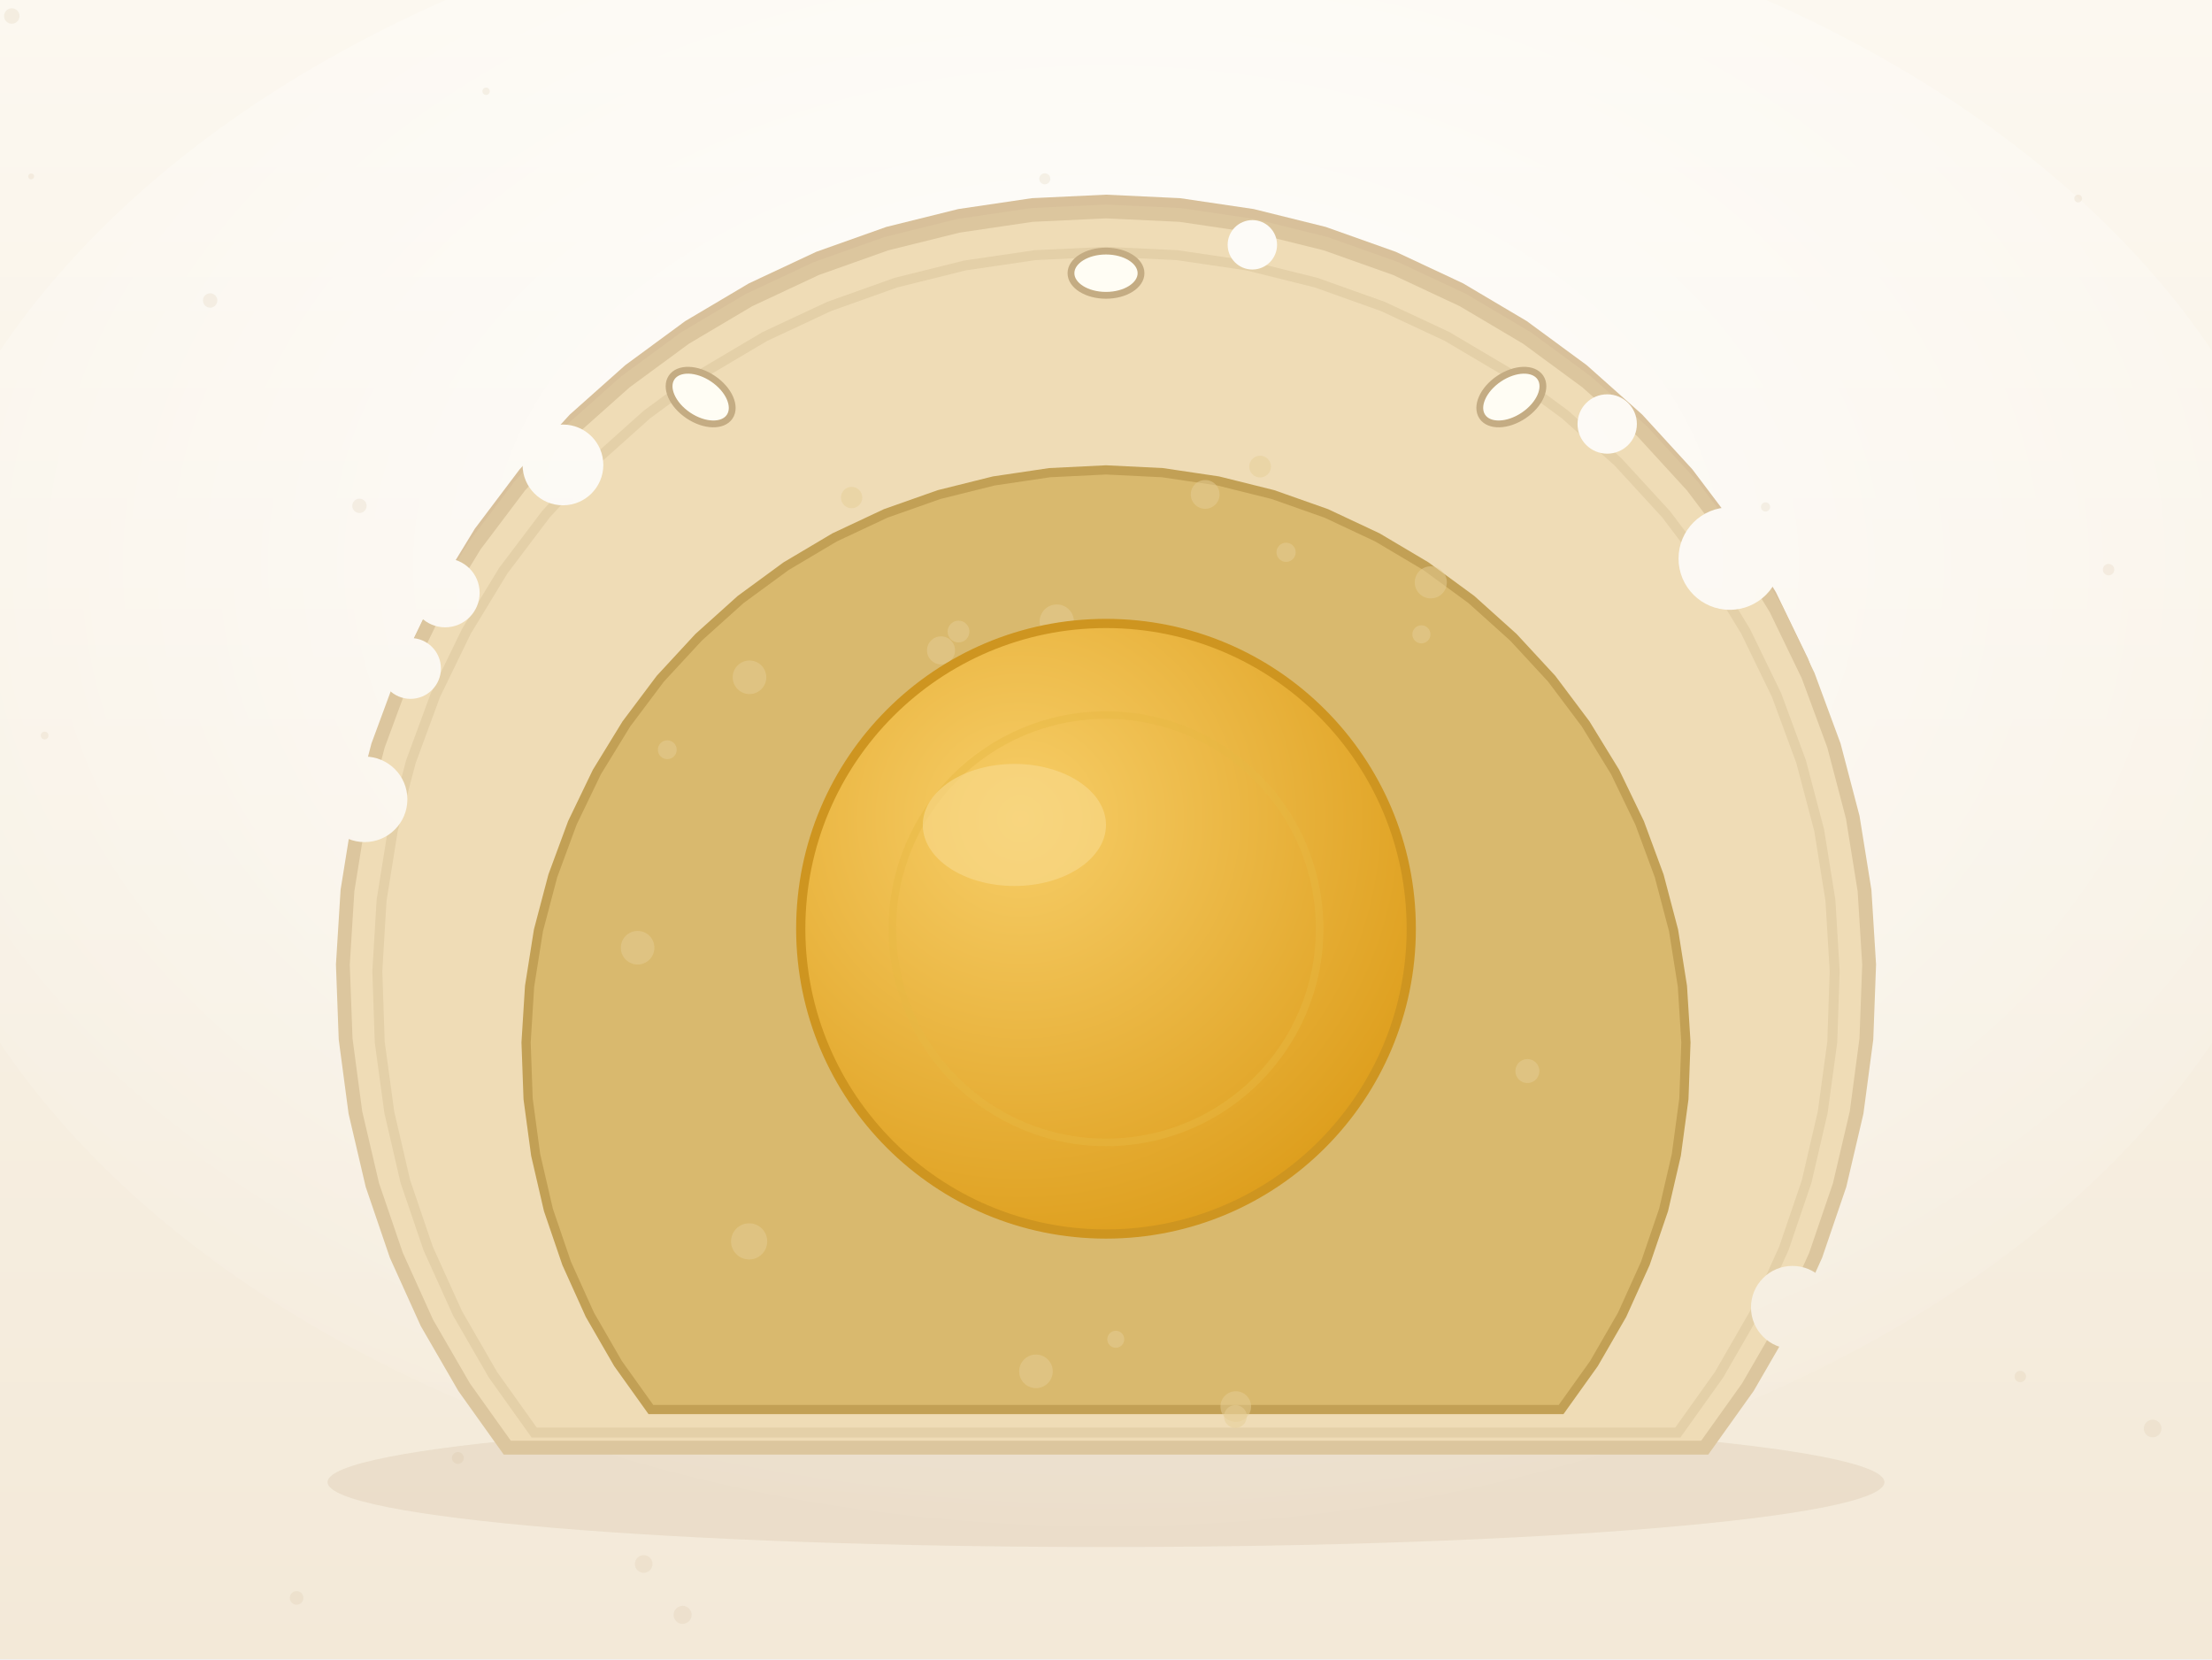
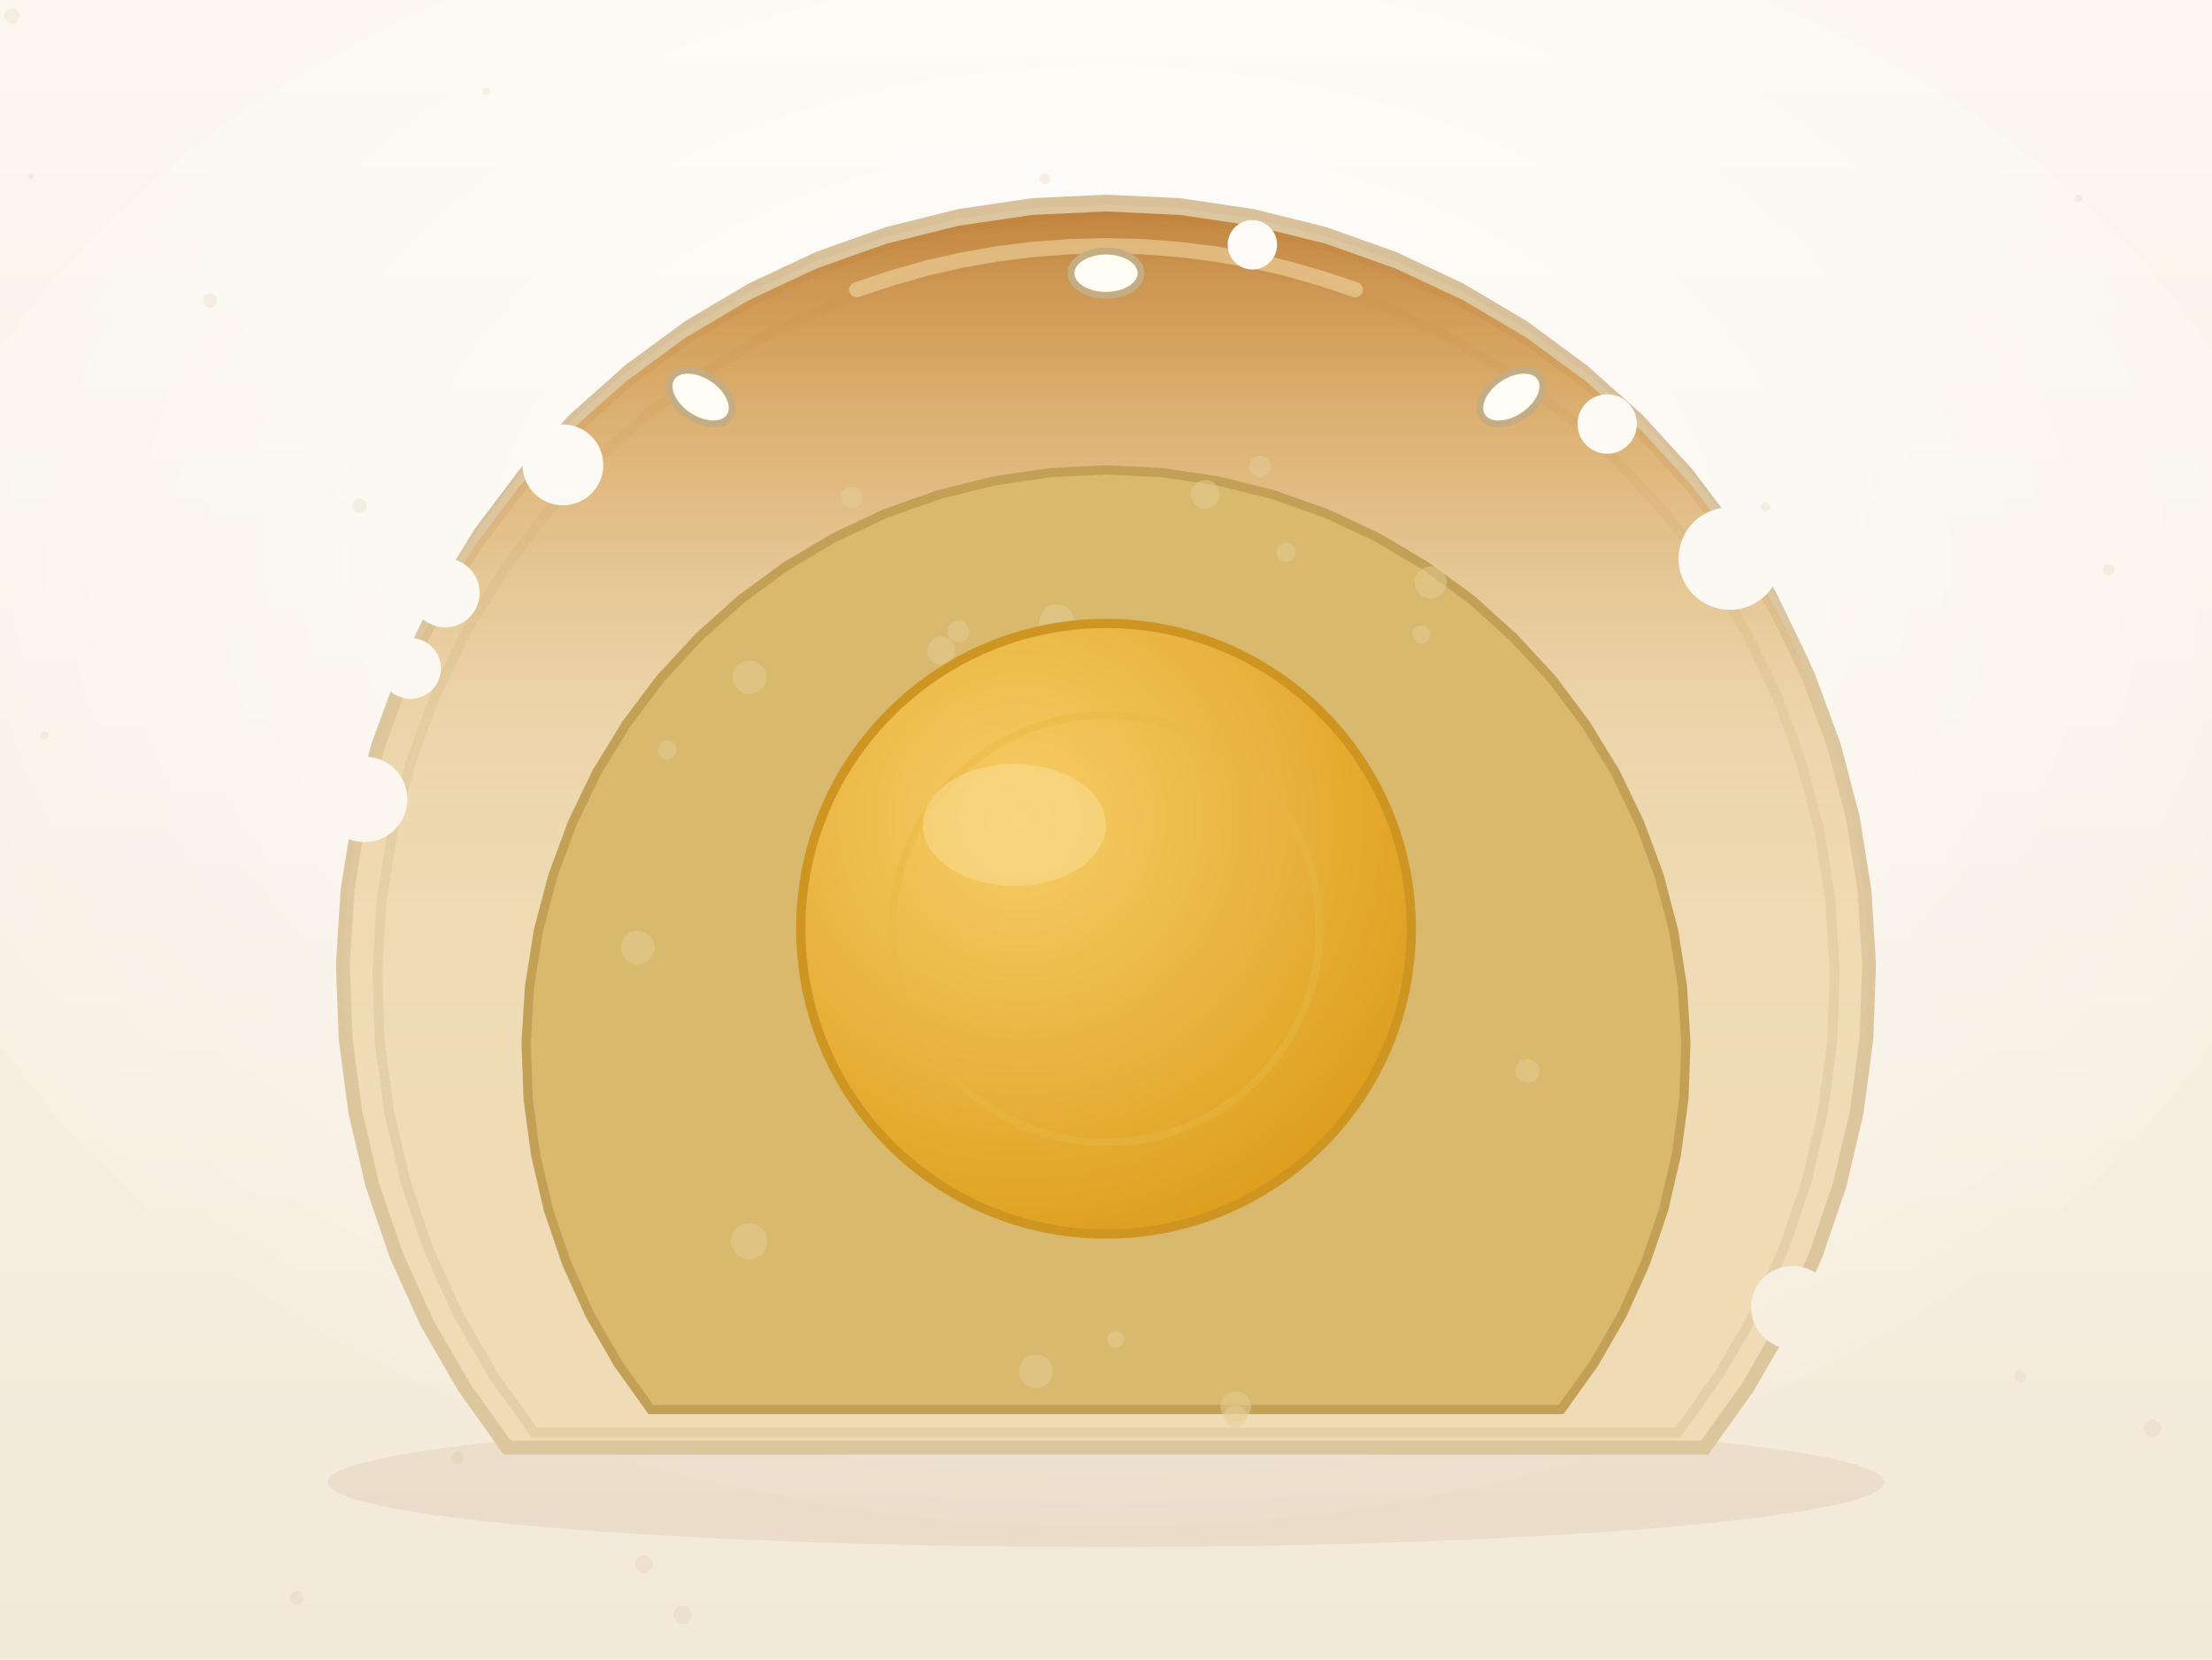
<svg xmlns="http://www.w3.org/2000/svg" viewBox="0 0 1200 900" width="1200" height="900" role="img" aria-label="莲蓉蛋黄酥">
  <defs>
    <linearGradient id="bg" x1="0" y1="0" x2="0" y2="1">
      <stop offset="0" stop-color="#FCF8F0" />
      <stop offset="1" stop-color="#F3E9D8" />
    </linearGradient>
    <radialGradient id="glow" cx="50%" cy="42%" r="62%">
      <stop offset="0" stop-color="#FFFFFF" stop-opacity="0.85" />
      <stop offset="1" stop-color="#FFFFFF" stop-opacity="0" />
    </radialGradient>
    <radialGradient id="yolk" cx="36%" cy="32%" r="72%">
      <stop offset="0" stop-color="#F7CE68" />
      <stop offset="1" stop-color="#DE9F1E" />
    </radialGradient>
    <radialGradient id="wash" cx="40%" cy="34%" r="70%">
      <stop offset="0" stop-color="#E9BE84" stop-opacity="0.95" />
      <stop offset="1" stop-color="#D9A75E" stop-opacity="0.75" />
    </radialGradient>
  </defs>
  <rect width="1200" height="900" fill="url(#bg)" />
  <ellipse cx="600" cy="378" rx="660" ry="450" fill="url(#glow)" />
  <circle cx="1127.4" cy="107.7" r="2.1" fill="#C9B48F" opacity="0.16" />
  <circle cx="349.2" cy="848.4" r="4.8" fill="#C9B48F" opacity="0.16" />
  <circle cx="501.6" cy="312" r="4.3" fill="#C9B48F" opacity="0.16" />
  <circle cx="884.6" cy="673.6" r="1.9" fill="#C9B48F" opacity="0.16" />
  <circle cx="798.2" cy="508" r="2.6" fill="#C9B48F" opacity="0.16" />
  <circle cx="742.2" cy="190.4" r="4.3" fill="#C9B48F" opacity="0.16" />
  <circle cx="16.9" cy="95.7" r="1.6" fill="#C9B48F" opacity="0.16" />
  <circle cx="322.1" cy="598.9" r="2.8" fill="#C9B48F" opacity="0.16" />
  <circle cx="957.8" cy="275" r="2.5" fill="#C9B48F" opacity="0.16" />
  <circle cx="24.2" cy="399" r="2.1" fill="#C9B48F" opacity="0.16" />
  <circle cx="421" cy="446" r="3" fill="#C9B48F" opacity="0.16" />
  <circle cx="248.4" cy="790.9" r="3.2" fill="#C9B48F" opacity="0.16" />
  <circle cx="6.4" cy="8.7" r="4.2" fill="#C9B48F" opacity="0.16" />
  <circle cx="195" cy="274.4" r="3.9" fill="#C9B48F" opacity="0.16" />
  <circle cx="114" cy="163" r="3.9" fill="#C9B48F" opacity="0.16" />
  <circle cx="263.7" cy="49.5" r="2" fill="#C9B48F" opacity="0.16" />
  <circle cx="1143.9" cy="309" r="3.1" fill="#C9B48F" opacity="0.16" />
  <circle cx="854.7" cy="416.4" r="1.9" fill="#C9B48F" opacity="0.16" />
  <circle cx="1096" cy="746.7" r="3.1" fill="#C9B48F" opacity="0.16" />
  <circle cx="1167.8" cy="774.9" r="4.8" fill="#C9B48F" opacity="0.16" />
  <circle cx="370.3" cy="876" r="4.9" fill="#C9B48F" opacity="0.16" />
  <circle cx="403.2" cy="525" r="5" fill="#C9B48F" opacity="0.16" />
  <circle cx="566.8" cy="97" r="3" fill="#C9B48F" opacity="0.16" />
  <circle cx="160.9" cy="866.8" r="3.7" fill="#C9B48F" opacity="0.16" />
  <circle cx="885.5" cy="509.6" r="1.7" fill="#C9B48F" opacity="0.16" />
  <circle cx="840.7" cy="300.3" r="1.9" fill="#C9B48F" opacity="0.16" />
  <g>
    <g>
      <defs>
        <mask id="nib-600-785-414" maskUnits="userSpaceOnUse" x="20.4" y="-84.1" width="1159.2" height="1159.2">
          <rect x="20.4" y="-84.1" width="1159.2" height="1159.2" fill="#fff" />
          <circle cx="241.5" cy="321.6" r="18.7" fill="#000" />
          <circle cx="679.4" cy="132.8" r="13.4" fill="#000" />
          <circle cx="972.4" cy="709.2" r="22.5" fill="#000" />
          <circle cx="222.7" cy="362.6" r="16.5" fill="#000" />
          <circle cx="305.4" cy="252.2" r="21.9" fill="#000" />
          <circle cx="938.4" cy="303" r="27.8" fill="#000" />
          <circle cx="197.8" cy="433.6" r="23.2" fill="#000" />
          <circle cx="871.9" cy="230" r="16.1" fill="#000" />
        </mask>
      </defs>
      <ellipse cx="600" cy="804" rx="422.3" ry="35.2" fill="#B79B73" opacity="0.16" />
      <g mask="url(#nib-600-785-414)">
        <path d="M 275.2 776.2 L 251.8 743.4 L 231.6 708.5 L 215 671.8 L 202 633.7 L 192.8 594.4 L 187.5 554.5 L 186 514.2 L 188.5 474 L 194.9 434.2 L 205.1 395.2 L 219.1 357.4 L 236.6 321.2 L 257.6 286.8 L 281.9 254.6 L 309.1 224.9 L 339.2 198.1 L 371.7 174.2 L 406.3 153.7 L 442.8 136.6 L 480.8 123.1 L 519.9 113.4 L 559.8 107.5 L 600 105.6 L 640.2 107.5 L 680.1 113.4 L 719.2 123.1 L 757.2 136.6 L 793.7 153.7 L 828.3 174.2 L 860.8 198.1 L 890.9 224.9 L 918.1 254.6 L 942.4 286.8 L 963.4 321.2 L 980.9 357.4 L 994.9 395.2 L 1005.1 434.2 L 1011.5 474 L 1014 514.2 L 1012.5 554.5 L 1007.2 594.4 L 998 633.7 L 985 671.8 L 968.4 708.5 L 948.2 743.4 L 924.8 776.2 Z" fill="#D8C09A" />
        <path d="M 275.2 785.3 L 251.8 752.5 L 231.6 717.6 L 215 680.9 L 202 642.8 L 192.8 603.5 L 187.5 563.6 L 186 523.3 L 188.5 483.1 L 194.9 443.3 L 205.1 404.4 L 219.1 366.5 L 236.6 330.3 L 257.6 295.9 L 281.9 263.7 L 309.1 234 L 339.2 207.2 L 371.7 183.3 L 406.3 162.8 L 442.8 145.7 L 480.8 132.2 L 519.9 122.5 L 559.8 116.6 L 600 114.7 L 640.2 116.6 L 680.1 122.5 L 719.2 132.2 L 757.2 145.7 L 793.7 162.8 L 828.3 183.3 L 860.8 207.2 L 890.9 234 L 918.1 263.7 L 942.4 295.9 L 963.4 330.3 L 980.9 366.5 L 994.9 404.4 L 1005.1 443.3 L 1011.5 483.1 L 1014 523.3 L 1012.5 563.6 L 1007.2 603.5 L 998 642.8 L 985 680.9 L 968.4 717.6 L 948.2 752.5 L 924.8 785.3 Z" fill="#EFDCB6" stroke="#DCC69E" stroke-width="7.5" />
        <path d="M 289.8 777.1 L 267.4 745.7 L 248.2 712.4 L 232.3 677.3 L 219.9 640.9 L 211.2 603.4 L 206 565.3 L 204.7 526.8 L 207 488.4 L 213.1 450.4 L 222.9 413.2 L 236.2 377.1 L 253 342.5 L 273 309.6 L 296.2 278.9 L 322.2 250.6 L 350.9 224.9 L 381.9 202.1 L 415 182.5 L 449.9 166.2 L 486.1 153.3 L 523.5 144 L 561.6 138.4 L 600 136.6 L 638.4 138.4 L 676.5 144 L 713.9 153.3 L 750.1 166.2 L 785 182.5 L 818.1 202.1 L 849.1 224.9 L 877.8 250.6 L 903.8 278.9 L 927 309.6 L 947 342.5 L 963.8 377.1 L 977.1 413.2 L 986.9 450.4 L 993 488.4 L 995.3 526.8 L 994 565.3 L 988.8 603.4 L 980.1 640.9 L 967.7 677.3 L 951.8 712.4 L 932.6 745.7 L 910.2 777.1 Z" fill="none" stroke="#E4D0A8" stroke-width="5.4" />
+         <linearGradient id="wash-600-785-414" gradientUnits="userSpaceOnUse" x1="0" y1="114.7" x2="0" y2="785.3">
+           <stop offset="0" stop-color="#BE7C33" stop-opacity="0.9" />
+           <stop offset="0.14" stop-color="#D2974A" stop-opacity="0.72" />
+           <stop offset="0.42" stop-color="#E6C795" stop-opacity="0.34" />
+           <stop offset="0.72" stop-color="#EFDCB6" stop-opacity="0" />
+         </linearGradient>
+         <path d="M 275.2 785.3 L 251.8 752.5 L 231.6 717.6 L 215 680.9 L 202 642.8 L 192.8 603.5 L 187.5 563.6 L 186 523.3 L 188.5 483.1 L 194.9 443.3 L 205.1 404.4 L 219.1 366.5 L 236.6 330.3 L 257.6 295.9 L 281.9 263.7 L 309.1 234 L 339.2 207.2 L 371.7 183.3 L 406.3 162.8 L 442.8 145.7 L 480.8 132.2 L 519.9 122.5 L 559.8 116.6 L 600 114.7 L 640.2 116.6 L 680.1 122.5 L 719.2 132.2 L 757.2 145.7 L 793.7 162.8 L 828.3 183.3 L 860.8 207.2 L 890.9 234 L 918.1 263.7 L 942.4 295.9 L 963.4 330.3 L 980.9 366.5 L 994.9 404.4 L 1005.1 443.3 L 1011.5 483.1 L 1014 523.3 L 1012.5 563.6 L 1007.2 603.5 L 998 642.8 L 985 680.9 L 968.4 717.6 L 948.2 752.5 L 924.8 785.3 Z" fill="url(#wash-600-785-414)" />
+         <path d="M 464.8 157.1 L 483.5 150.9 L 502.4 145.5 L 521.7 141.1 L 541.1 137.7 L 560.6 135.3 L 580.3 133.8 L 600 133.3 L 619.7 133.8 L 639.4 135.3 L 658.9 137.7 L 678.3 141.1 L 697.6 145.5 L 716.5 150.9 L 735.2 157.1" fill="none" stroke="#F7E3B4" stroke-width="8.3" stroke-linecap="round" opacity="0.5" />
        <path d="M 353.1 764.6 L 335.3 739.7 L 320 713.2 L 307.4 685.3 L 297.5 656.3 L 290.6 626.5 L 286.5 596.1 L 285.4 565.5 L 287.3 535 L 292.1 504.7 L 299.9 475.1 L 310.5 446.4 L 323.8 418.8 L 339.8 392.7 L 358.2 368.2 L 379 345.7 L 401.8 325.2 L 426.5 307.1 L 452.8 291.5 L 480.5 278.5 L 509.4 268.3 L 539.1 260.9 L 569.4 256.4 L 600 254.9 L 630.6 256.4 L 660.9 260.9 L 690.6 268.3 L 719.5 278.5 L 747.2 291.5 L 773.5 307.1 L 798.2 325.2 L 821 345.7 L 841.8 368.2 L 860.2 392.7 L 876.2 418.8 L 889.5 446.4 L 900.1 475.1 L 907.9 504.7 L 912.7 535 L 914.6 565.5 L 913.5 596.1 L 909.4 626.5 L 902.5 656.3 L 892.6 685.3 L 880 713.2 L 864.7 739.7 L 846.9 764.6 Z" fill="#D9B96E" stroke="#C2A055" stroke-width="5" />
        <circle cx="771.1" cy="344.1" r="4.9" fill="#E6CE96" opacity="0.5" />
        <circle cx="670.4" cy="763" r="8.3" fill="#E6CE96" opacity="0.5" />
        <circle cx="828.6" cy="581" r="6.5" fill="#E6CE96" opacity="0.5" />
        <circle cx="653.8" cy="268.2" r="7.8" fill="#E6CE96" opacity="0.5" />
        <circle cx="776.2" cy="315.9" r="8.7" fill="#E6CE96" opacity="0.5" />
        <circle cx="520" cy="342.6" r="5.9" fill="#E6CE96" opacity="0.5" />
        <circle cx="510.5" cy="352.8" r="7.6" fill="#E6CE96" opacity="0.5" />
        <circle cx="605.3" cy="726.5" r="4.6" fill="#E6CE96" opacity="0.5" />
        <circle cx="697.7" cy="299.6" r="5.2" fill="#E6CE96" opacity="0.5" />
        <circle cx="683.6" cy="253.1" r="5.9" fill="#E6CE96" opacity="0.5" />
        <circle cx="406.6" cy="367.4" r="9.1" fill="#E6CE96" opacity="0.5" />
        <circle cx="462" cy="269.9" r="5.8" fill="#E6CE96" opacity="0.5" />
        <circle cx="406.4" cy="673.4" r="9.8" fill="#E6CE96" opacity="0.5" />
        <circle cx="670.2" cy="768.4" r="6.2" fill="#E6CE96" opacity="0.5" />
        <circle cx="345.9" cy="514.1" r="9.1" fill="#E6CE96" opacity="0.5" />
        <circle cx="573.3" cy="337.2" r="9.3" fill="#E6CE96" opacity="0.5" />
        <circle cx="562" cy="743.9" r="9.1" fill="#E6CE96" opacity="0.5" />
        <circle cx="362" cy="406.7" r="5.1" fill="#E6CE96" opacity="0.5" />
        <circle cx="600" cy="503.8" r="165.6" fill="url(#yolk)" stroke="#CE9520" stroke-width="5" />
        <circle cx="600" cy="503.8" r="115.9" fill="none" stroke="#E7B843" stroke-width="4.1" opacity="0.45" />
        <ellipse cx="550.3" cy="447.5" rx="49.7" ry="33.1" fill="#F8DA8E" opacity="0.6" />
        <ellipse cx="819.9" cy="215.4" rx="19" ry="12" transform="rotate(-34 819.9 215.4)" fill="#FFFDF4" stroke="#C4AC83" stroke-width="3.7" />
        <ellipse cx="600" cy="148.2" rx="19" ry="12" transform="rotate(0 600 148.2)" fill="#FFFDF4" stroke="#C4AC83" stroke-width="3.7" />
        <ellipse cx="380.1" cy="215.4" rx="19" ry="12" transform="rotate(34 380.1 215.4)" fill="#FFFDF4" stroke="#C4AC83" stroke-width="3.7" />
      </g>
    </g>
  </g>
</svg>
